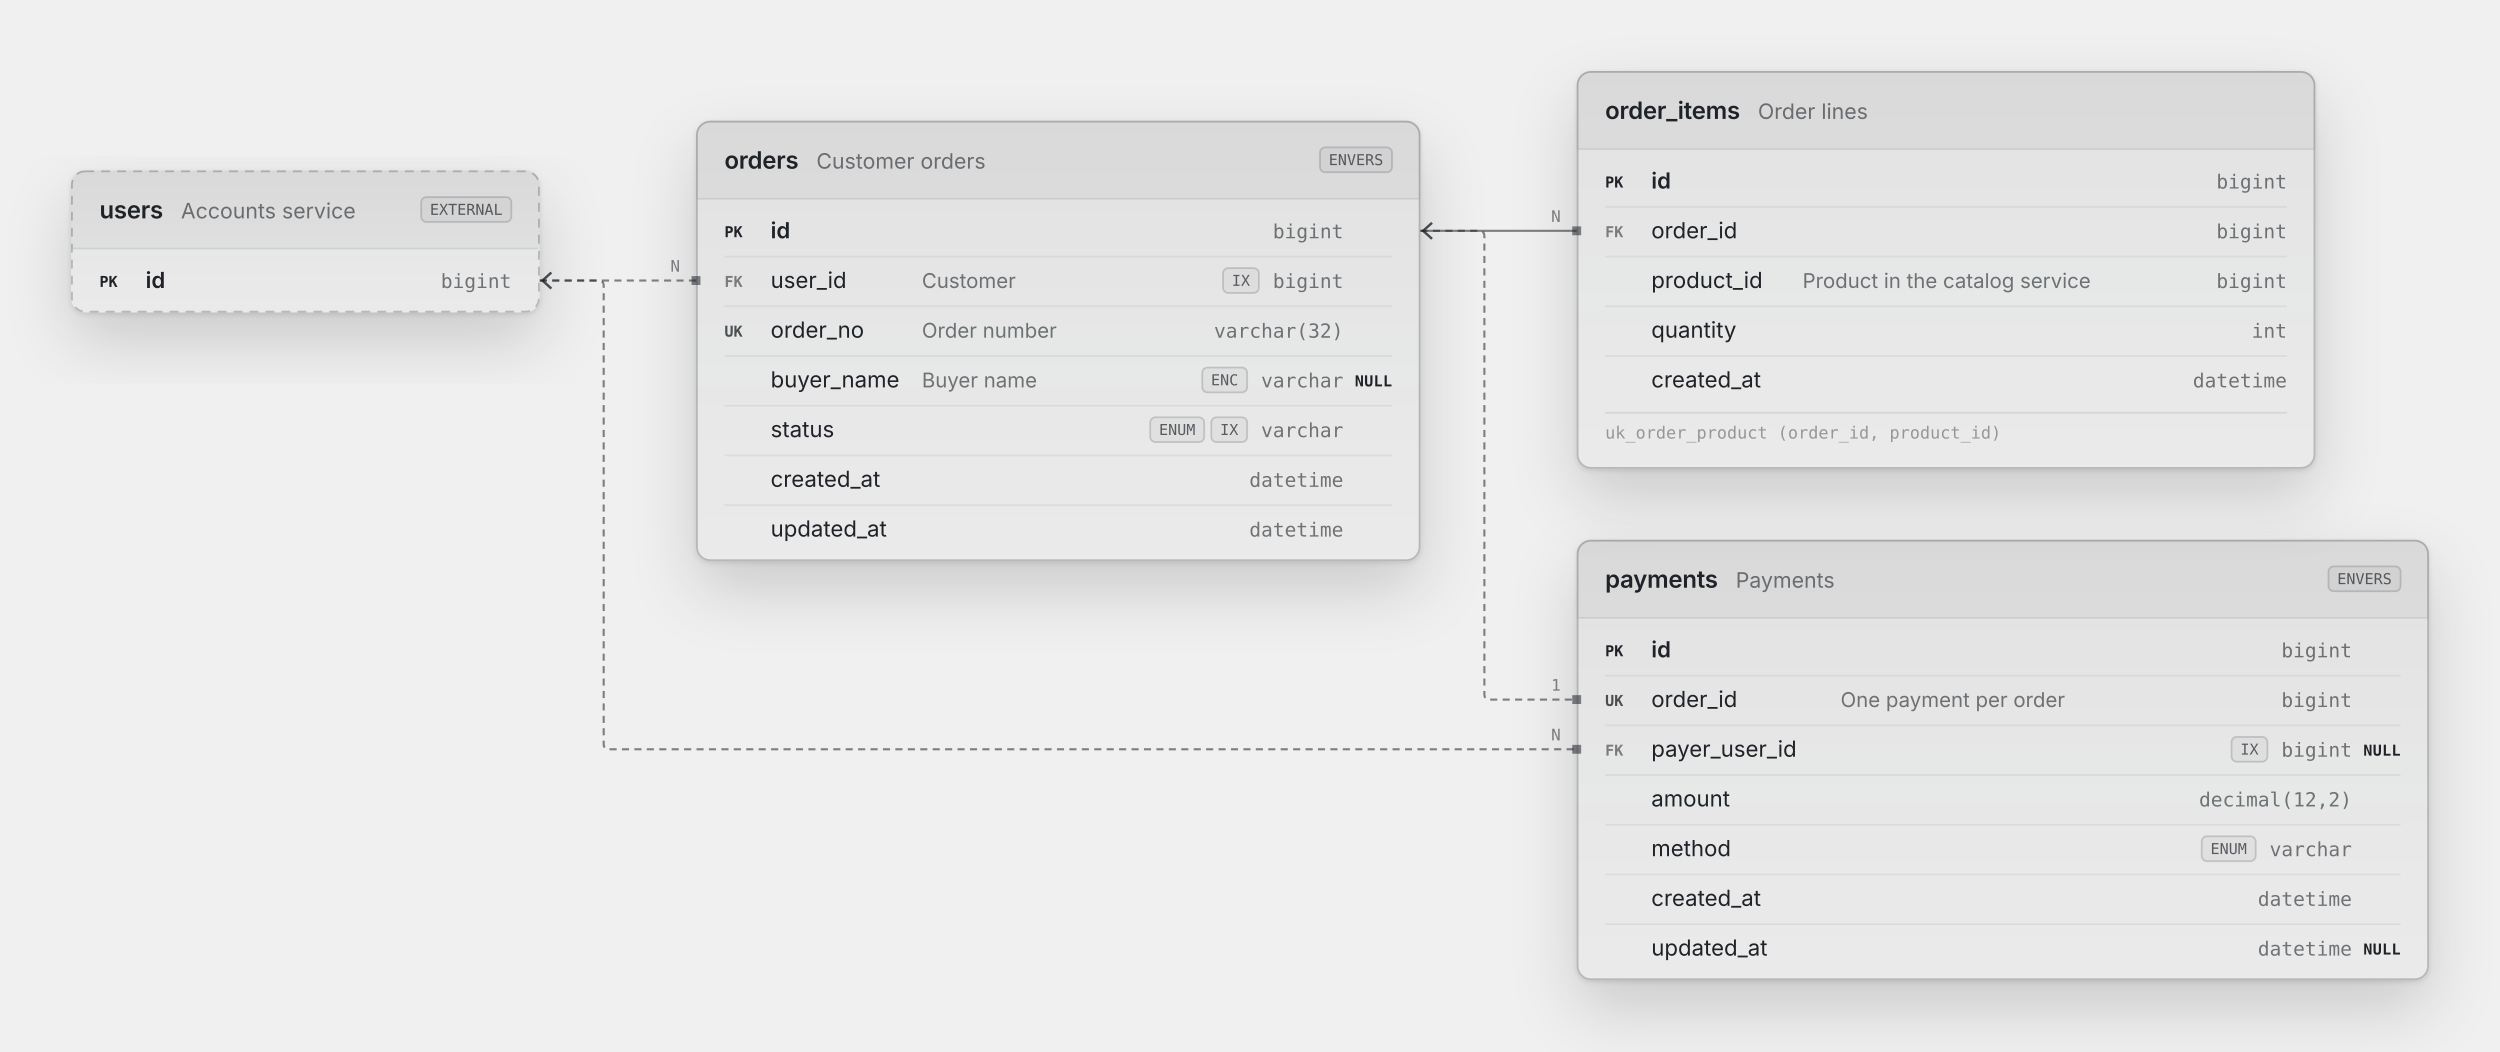
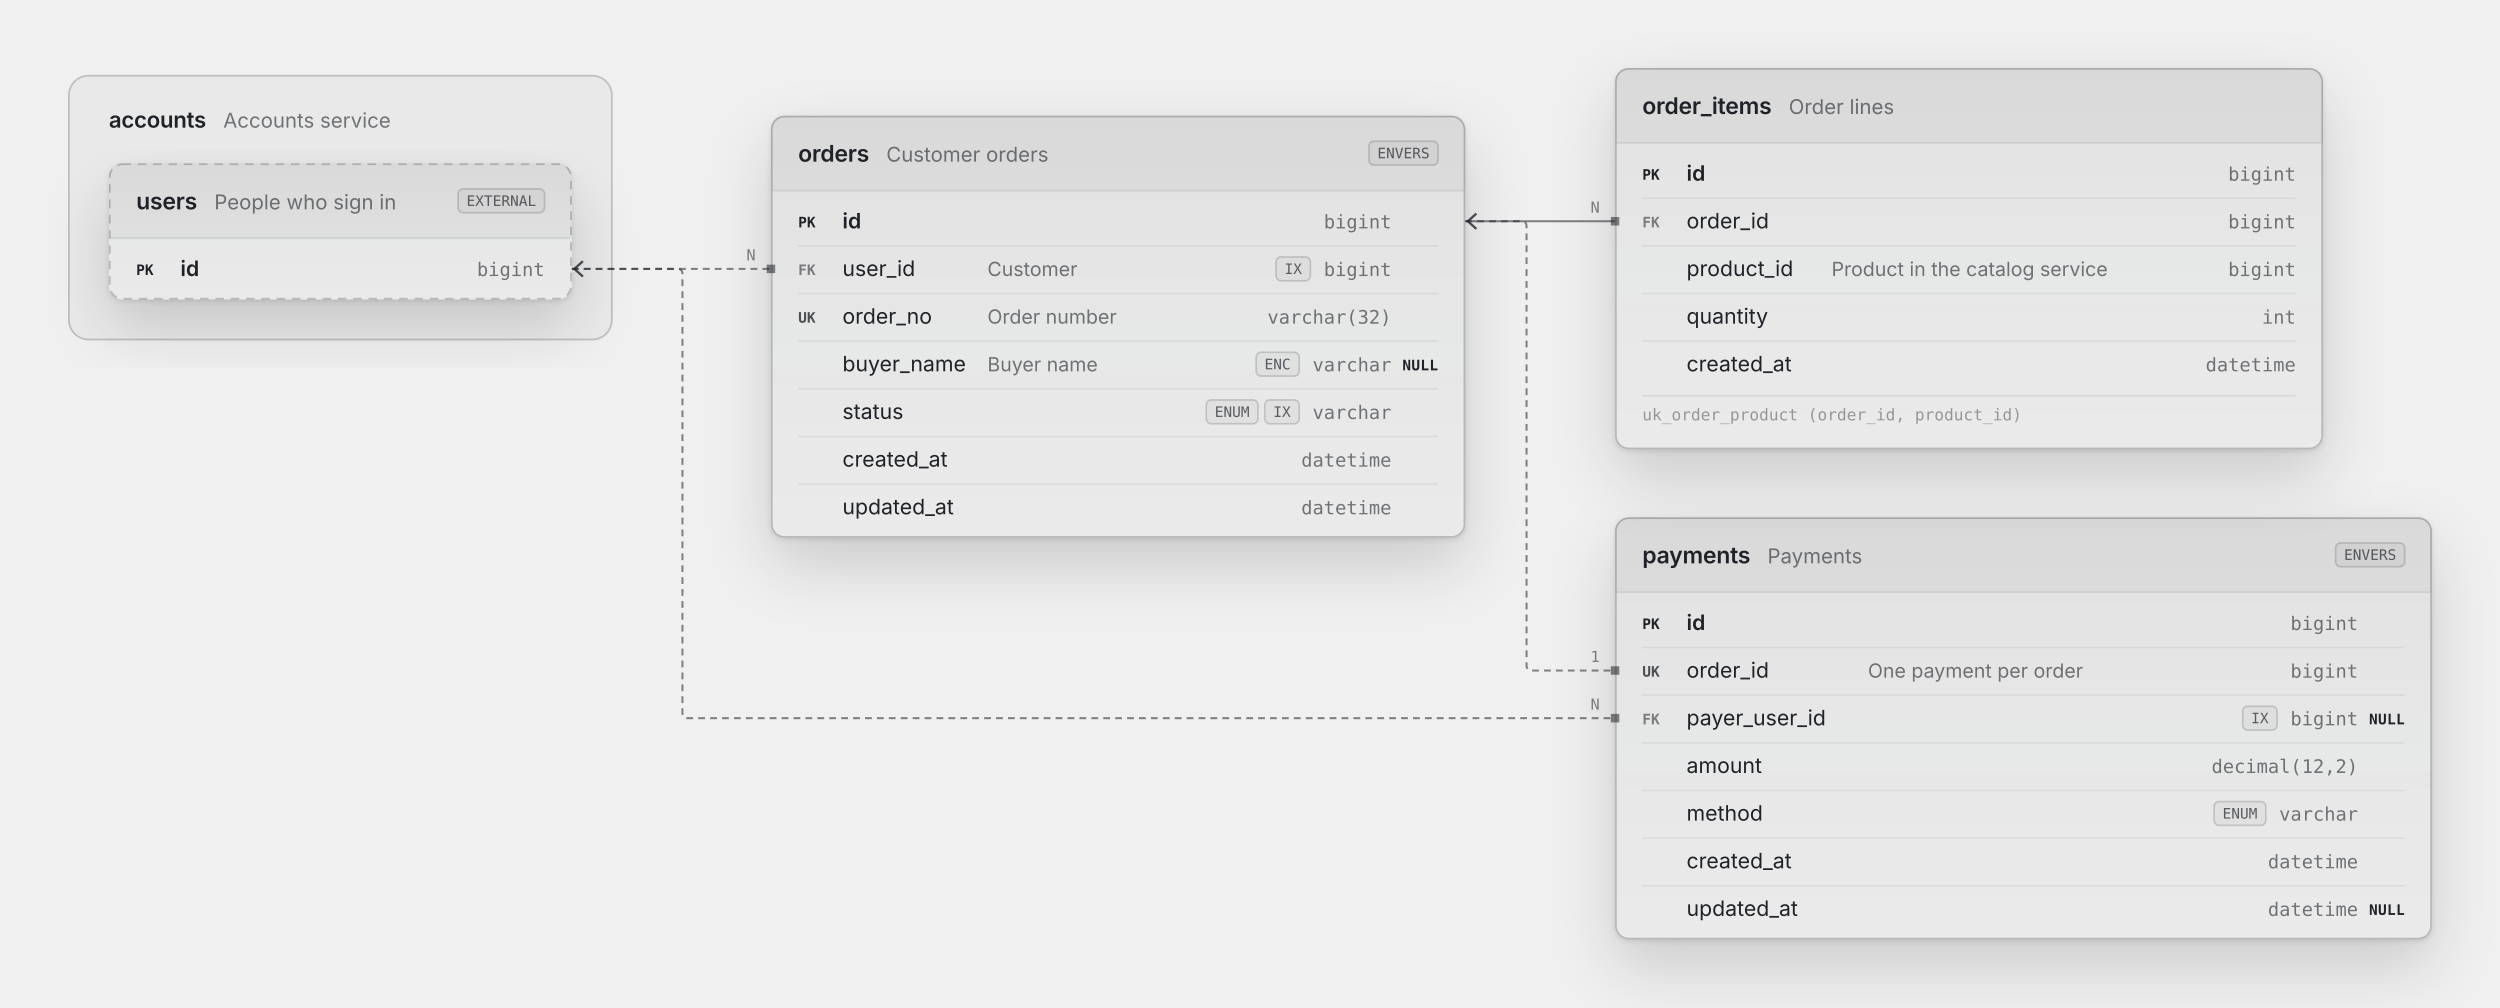
- <svg xmlns="http://www.w3.org/2000/svg" viewBox="0 0 1408 592" width="1408" height="592" class="rz rz-graphite" role="img" aria-label="ERD: users, orders, order_items, payments" font-family="-apple-system, BlinkMacSystemFont, 'SF Pro Text', 'Geist', 'Segoe UI', 'Apple SD Gothic Neo', 'Noto Sans KR', system-ui, sans-serif" font-size="12">
+ <svg xmlns="http://www.w3.org/2000/svg" viewBox="0 0 1469 592" width="1469" height="592" class="rz rz-graphite" role="img" aria-label="ERD: users, orders, order_items, payments" font-family="-apple-system, BlinkMacSystemFont, 'SF Pro Text', 'Geist', 'Segoe UI', 'Apple SD Gothic Neo', 'Noto Sans KR', system-ui, sans-serif" font-size="12">
  <style>.rz{color:#1f2328}@media (prefers-color-scheme:dark){.rz{color:#e6edf3}}</style>
  <defs>
    <linearGradient id="rz-wash" x1="0" y1="0" x2="0" y2="1">
      <stop offset="0" stop-color="currentColor" stop-opacity="0.07" />
      <stop offset="1" stop-color="currentColor" stop-opacity="0.025" />
    </linearGradient>
    <filter id="rz-shadow" x="-30%" y="-30%" width="160%" height="180%">
      <feGaussianBlur in="SourceAlpha" stdDeviation="18" />
      <feOffset dy="16" result="a" />
      <feFlood flood-color="#000000" flood-opacity="0.16" />
      <feComposite in2="a" operator="in" result="ambient" />
      <feGaussianBlur in="SourceAlpha" stdDeviation="1.5" />
      <feOffset dy="1" result="c" />
      <feFlood flood-color="#000000" flood-opacity="0.112" />
      <feComposite in2="c" operator="in" result="contact" />
      <feMerge>
        <feMergeNode in="ambient" />
        <feMergeNode in="contact" />
      </feMerge>
      <feComposite in2="SourceAlpha" operator="out" />
    </filter>
  </defs>
  <g class="rz-shadows">
-     <rect class="rz-s" data-t="users" x="40" y="96" width="264" height="80" rx="8" fill="currentColor" filter="url(#rz-shadow)" />
-     <rect class="rz-s" data-t="orders" x="392" y="68" width="408" height="248" rx="8" fill="currentColor" filter="url(#rz-shadow)" />
-     <rect class="rz-s" data-t="order_items" x="888" y="40" width="416" height="224" rx="8" fill="currentColor" filter="url(#rz-shadow)" />
-     <rect class="rz-s" data-t="payments" x="888" y="304" width="480" height="248" rx="8" fill="currentColor" filter="url(#rz-shadow)" />
+     <rect class="rz-s" data-t="users" x="64" y="96" width="272" height="80" rx="8" fill="currentColor" filter="url(#rz-shadow)" />
+     <rect class="rz-s" data-t="orders" x="453" y="68" width="408" height="248" rx="8" fill="currentColor" filter="url(#rz-shadow)" />
+     <rect class="rz-s" data-t="order_items" x="949" y="40" width="416" height="224" rx="8" fill="currentColor" filter="url(#rz-shadow)" />
+     <rect class="rz-s" data-t="payments" x="949" y="304" width="480" height="248" rx="8" fill="currentColor" filter="url(#rz-shadow)" />
+   </g>
+   <mask id="rz-areas" maskUnits="userSpaceOnUse">
+     <rect x="-1e5" y="-1e5" width="2e5" height="2e5" fill="white" />
+     <rect x="64" y="96" width="272" height="80" rx="8" fill="black" />
+     <rect x="453" y="68" width="408" height="248" rx="8" fill="black" />
+     <rect x="949" y="40" width="416" height="224" rx="8" fill="black" />
+     <rect x="949" y="304" width="480" height="248" rx="8" fill="black" />
+   </mask>
+   <g class="rz-groups">
+     <g class="rz-g" data-g="accounts">
+       <rect x="40" y="44" width="320" height="156" rx="12" fill="currentColor" fill-opacity="0.035" mask="url(#rz-areas)" />
+       <rect x="40.5" y="44.5" width="319" height="155" rx="11.5" fill="none" stroke="currentColor" stroke-opacity="0.22" />
+       <text x="64" y="75" font-size="13" font-weight="600" letter-spacing="-0.01em" fill="currentColor">accounts<tspan dx="10" font-size="12" font-weight="400" letter-spacing="0" fill="currentColor" fill-opacity="0.6">Accounts service</tspan>
+       </text>
+     </g>
  </g>
  <g class="rz-rels">
    <g class="rz-r" data-a="users" data-ac="id" data-b="orders" data-bc="user_id">
-       <path d="M304,158 L392,158" fill="none" stroke="currentColor" stroke-opacity="0.55" stroke-width="1.2" stroke-dasharray="4 3" />
-       <path d="M310.5,153.5 L305.5,158 L310.5,162.5" fill="none" stroke="currentColor" stroke-opacity="0.55" stroke-width="1.3" />
-       <rect x="389.5" y="155.5" width="5" height="5" fill="currentColor" fill-opacity="0.55" />
-       <text x="383" y="153" text-anchor="end" font-family="'SF Mono', 'Geist Mono', ui-monospace, Menlo, Consolas, monospace" font-size="9" fill="currentColor" fill-opacity="0.55">N</text>
+       <path d="M336,158 L453,158" fill="none" stroke="currentColor" stroke-opacity="0.55" stroke-width="1.2" stroke-dasharray="4 3" />
+       <path d="M342.5,153.5 L337.5,158 L342.5,162.5" fill="none" stroke="currentColor" stroke-opacity="0.55" stroke-width="1.3" />
+       <rect x="450.5" y="155.5" width="5" height="5" fill="currentColor" fill-opacity="0.55" />
+       <text x="444" y="153" text-anchor="end" font-family="'SF Mono', 'Geist Mono', ui-monospace, Menlo, Consolas, monospace" font-size="9" fill="currentColor" fill-opacity="0.55">N</text>
    </g>
    <g class="rz-r" data-a="orders" data-ac="id" data-b="order_items" data-bc="order_id">
-       <path d="M800,130 L888,130" fill="none" stroke="currentColor" stroke-opacity="0.55" stroke-width="1.2" />
-       <path d="M806.5,125.5 L801.5,130 L806.5,134.5" fill="none" stroke="currentColor" stroke-opacity="0.55" stroke-width="1.3" />
-       <rect x="885.5" y="127.5" width="5" height="5" fill="currentColor" fill-opacity="0.55" />
-       <text x="879" y="125" text-anchor="end" font-family="'SF Mono', 'Geist Mono', ui-monospace, Menlo, Consolas, monospace" font-size="9" fill="currentColor" fill-opacity="0.55">N</text>
+       <path d="M861,130 L949,130" fill="none" stroke="currentColor" stroke-opacity="0.55" stroke-width="1.2" />
+       <path d="M867.5,125.5 L862.5,130 L867.5,134.5" fill="none" stroke="currentColor" stroke-opacity="0.55" stroke-width="1.3" />
+       <rect x="946.5" y="127.5" width="5" height="5" fill="currentColor" fill-opacity="0.55" />
+       <text x="940" y="125" text-anchor="end" font-family="'SF Mono', 'Geist Mono', ui-monospace, Menlo, Consolas, monospace" font-size="9" fill="currentColor" fill-opacity="0.55">N</text>
    </g>
    <g class="rz-r" data-a="orders" data-ac="id" data-b="payments" data-bc="order_id">
-       <path d="M800,130 L833,130 Q836,130 836,133 L836,391 Q836,394 839,394 L888,394" fill="none" stroke="currentColor" stroke-opacity="0.55" stroke-width="1.2" stroke-dasharray="4 3" />
-       <path d="M806.5,125.5 L801.5,130 L806.5,134.5" fill="none" stroke="currentColor" stroke-opacity="0.55" stroke-width="1.3" />
-       <rect x="885.5" y="391.5" width="5" height="5" fill="currentColor" fill-opacity="0.55" />
-       <text x="879" y="389" text-anchor="end" font-family="'SF Mono', 'Geist Mono', ui-monospace, Menlo, Consolas, monospace" font-size="9" fill="currentColor" fill-opacity="0.55">1</text>
+       <path d="M861,130 L894,130 Q897,130 897,133 L897,391 Q897,394 900,394 L949,394" fill="none" stroke="currentColor" stroke-opacity="0.55" stroke-width="1.2" stroke-dasharray="4 3" />
+       <path d="M867.5,125.5 L862.5,130 L867.5,134.5" fill="none" stroke="currentColor" stroke-opacity="0.55" stroke-width="1.3" />
+       <rect x="946.5" y="391.5" width="5" height="5" fill="currentColor" fill-opacity="0.55" />
+       <text x="940" y="389" text-anchor="end" font-family="'SF Mono', 'Geist Mono', ui-monospace, Menlo, Consolas, monospace" font-size="9" fill="currentColor" fill-opacity="0.55">1</text>
    </g>
    <g class="rz-r" data-a="users" data-ac="id" data-b="payments" data-bc="payer_user_id">
-       <path d="M304,158 L337,158 Q340,158 340,161 L340,419 Q340,422 343,422 L888,422" fill="none" stroke="currentColor" stroke-opacity="0.55" stroke-width="1.2" stroke-dasharray="4 3" />
-       <path d="M310.5,153.5 L305.5,158 L310.5,162.5" fill="none" stroke="currentColor" stroke-opacity="0.55" stroke-width="1.3" />
-       <rect x="885.5" y="419.5" width="5" height="5" fill="currentColor" fill-opacity="0.55" />
-       <text x="879" y="417" text-anchor="end" font-family="'SF Mono', 'Geist Mono', ui-monospace, Menlo, Consolas, monospace" font-size="9" fill="currentColor" fill-opacity="0.55">N</text>
+       <path d="M336,158 L398,158 Q401,158 401,161 L401,419 Q401,422 404,422 L949,422" fill="none" stroke="currentColor" stroke-opacity="0.55" stroke-width="1.2" stroke-dasharray="4 3" />
+       <path d="M342.5,153.5 L337.5,158 L342.5,162.5" fill="none" stroke="currentColor" stroke-opacity="0.55" stroke-width="1.3" />
+       <rect x="946.5" y="419.5" width="5" height="5" fill="currentColor" fill-opacity="0.55" />
+       <text x="940" y="417" text-anchor="end" font-family="'SF Mono', 'Geist Mono', ui-monospace, Menlo, Consolas, monospace" font-size="9" fill="currentColor" fill-opacity="0.55">N</text>
    </g>
  </g>
  <g class="rz-tables">
-     <g class="rz-t" data-t="users" transform="translate(40,96)">
-       <rect width="264" height="80" rx="8" fill="url(#rz-wash)" />
-       <path d="M0,8 A8,8 0 0 1 8,0 H256 A8,8 0 0 1 264,8 V44 H0 Z" fill="currentColor" fill-opacity="0.04" />
-       <rect x="0.5" y="0.5" width="263" height="79" rx="7.5" fill="none" stroke="currentColor" stroke-opacity="0.25" stroke-dasharray="5 4" />
-       <g class="rz-head">
-         <path class="rz-hit" d="M0,8 A8,8 0 0 1 8,0 H256 A8,8 0 0 1 264,8 V44 H0 Z" fill="currentColor" fill-opacity="0" />
-         <text x="16" y="27" font-size="13.5" font-weight="600" letter-spacing="-0.01em" fill="currentColor">users<tspan dx="10" font-size="12" font-weight="400" letter-spacing="0" fill="currentColor" fill-opacity="0.6">Accounts service</tspan>
-         </text>
-         <g transform="translate(197.2,15)">
+     <g class="rz-t" data-t="users" transform="translate(64,96)">
+       <rect width="272" height="80" rx="8" fill="url(#rz-wash)" />
+       <path d="M0,8 A8,8 0 0 1 8,0 H264 A8,8 0 0 1 272,8 V44 H0 Z" fill="currentColor" fill-opacity="0.04" />
+       <rect x="0.5" y="0.5" width="271" height="79" rx="7.5" fill="none" stroke="currentColor" stroke-opacity="0.25" stroke-dasharray="5 4" />
+       <g class="rz-head">
+         <path class="rz-hit" d="M0,8 A8,8 0 0 1 8,0 H264 A8,8 0 0 1 272,8 V44 H0 Z" fill="currentColor" fill-opacity="0" />
+         <text x="16" y="27" font-size="13.5" font-weight="600" letter-spacing="-0.01em" fill="currentColor">users<tspan dx="10" font-size="12" font-weight="400" letter-spacing="0" fill="currentColor" fill-opacity="0.6">People who sign in</tspan>
+         </text>
+         <g transform="translate(205.2,15)">
          <rect width="50.8" height="14" rx="3" fill="currentColor" fill-opacity="0.04" stroke="currentColor" stroke-opacity="0.18" />
          <text x="25.4" y="10" text-anchor="middle" font-family="'SF Mono', 'Geist Mono', ui-monospace, Menlo, Consolas, monospace" font-size="8.5" font-weight="500" fill="currentColor" fill-opacity="0.7">EXTERNAL</text>
        </g>
      </g>
-       <rect x="1" y="43.5" width="262" height="1" fill="currentColor" fill-opacity="0.09" />
-       <g class="rz-c" data-c="id">
-         <rect class="rz-hit" x="1" y="48" width="262" height="28" fill="currentColor" fill-opacity="0" />
-         <text x="16" y="65.6" font-family="'SF Mono', 'Geist Mono', ui-monospace, Menlo, Consolas, monospace" font-size="8.5" font-weight="600" fill="currentColor">PK</text>
-         <text x="42" y="66.2" font-size="12.5" fill="currentColor" font-weight="600">id</text>
-         <text x="248" y="66.2" text-anchor="end" font-family="'SF Mono', 'Geist Mono', ui-monospace, Menlo, Consolas, monospace" font-size="11" fill="currentColor" fill-opacity="0.6">bigint</text>
-       </g>
-     </g>
-     <g class="rz-t" data-t="orders" transform="translate(392,68)">
+       <rect x="1" y="43.5" width="270" height="1" fill="currentColor" fill-opacity="0.09" />
+       <g class="rz-c" data-c="id">
+         <rect class="rz-hit" x="1" y="48" width="270" height="28" fill="currentColor" fill-opacity="0" />
+         <text x="16" y="65.6" font-family="'SF Mono', 'Geist Mono', ui-monospace, Menlo, Consolas, monospace" font-size="8.5" font-weight="600" fill="currentColor">PK</text>
+         <text x="42" y="66.2" font-size="12.5" fill="currentColor" font-weight="600">id</text>
+         <text x="256" y="66.2" text-anchor="end" font-family="'SF Mono', 'Geist Mono', ui-monospace, Menlo, Consolas, monospace" font-size="11" fill="currentColor" fill-opacity="0.6">bigint</text>
+       </g>
+     </g>
+     <g class="rz-t" data-t="orders" transform="translate(453,68)">
      <rect width="408" height="248" rx="8" fill="url(#rz-wash)" />
      <path d="M0,8 A8,8 0 0 1 8,0 H400 A8,8 0 0 1 408,8 V44 H0 Z" fill="currentColor" fill-opacity="0.04" />
      <rect x="0.5" y="0.5" width="407" height="247" rx="7.5" fill="none" stroke="currentColor" stroke-opacity="0.25" />
      <g class="rz-head">
        <path class="rz-hit" d="M0,8 A8,8 0 0 1 8,0 H400 A8,8 0 0 1 408,8 V44 H0 Z" fill="currentColor" fill-opacity="0" />
        <text x="16" y="27" font-size="13.5" font-weight="600" letter-spacing="-0.01em" fill="currentColor">orders<tspan dx="10" font-size="12" font-weight="400" letter-spacing="0" fill="currentColor" fill-opacity="0.6">Customer orders</tspan>
        </text>
        <g transform="translate(351.4,15)">
          <rect width="40.6" height="14" rx="3" fill="currentColor" fill-opacity="0.04" stroke="currentColor" stroke-opacity="0.18" />
          <text x="20.3" y="10" text-anchor="middle" font-family="'SF Mono', 'Geist Mono', ui-monospace, Menlo, Consolas, monospace" font-size="8.5" font-weight="500" fill="currentColor" fill-opacity="0.7">ENVERS</text>
        </g>
      </g>
      <rect x="1" y="43.5" width="406" height="1" fill="currentColor" fill-opacity="0.09" />
      <g class="rz-c" data-c="id">
        <rect class="rz-hit" x="1" y="48" width="406" height="28" fill="currentColor" fill-opacity="0" />
        <text x="16" y="65.6" font-family="'SF Mono', 'Geist Mono', ui-monospace, Menlo, Consolas, monospace" font-size="8.5" font-weight="600" fill="currentColor">PK</text>
        <text x="42" y="66.2" font-size="12.5" fill="currentColor" font-weight="600">id</text>
        <text x="364.6" y="66.2" text-anchor="end" font-family="'SF Mono', 'Geist Mono', ui-monospace, Menlo, Consolas, monospace" font-size="11" fill="currentColor" fill-opacity="0.6">bigint</text>
      </g>
      <g class="rz-c" data-c="user_id">
        <rect class="rz-hit" x="1" y="76" width="406" height="28" fill="currentColor" fill-opacity="0" />
        <rect x="16" y="76" width="376" height="1" fill="currentColor" fill-opacity="0.09" opacity=".7" />
        <text x="16" y="93.6" font-family="'SF Mono', 'Geist Mono', ui-monospace, Menlo, Consolas, monospace" font-size="8.5" font-weight="600" fill="currentColor" fill-opacity="0.55">FK</text>
        <text x="42" y="94.2" font-size="12.5" fill="currentColor">user_id</text>
        <text x="127.2" y="94.2" font-size="11.5" fill="currentColor" fill-opacity="0.6">Customer</text>
        <text x="364.6" y="94.2" text-anchor="end" font-family="'SF Mono', 'Geist Mono', ui-monospace, Menlo, Consolas, monospace" font-size="11" fill="currentColor" fill-opacity="0.6">bigint</text>
        <g transform="translate(296.8,83)">
          <rect width="20.2" height="14" rx="3" fill="currentColor" fill-opacity="0.04" stroke="currentColor" stroke-opacity="0.18" />
          <text x="10.1" y="10" text-anchor="middle" font-family="'SF Mono', 'Geist Mono', ui-monospace, Menlo, Consolas, monospace" font-size="8.5" font-weight="500" fill="currentColor" fill-opacity="0.7">IX</text>
        </g>
      </g>
      <g class="rz-c" data-c="order_no">
        <rect class="rz-hit" x="1" y="104" width="406" height="28" fill="currentColor" fill-opacity="0" />
        <rect x="16" y="104" width="376" height="1" fill="currentColor" fill-opacity="0.09" opacity=".7" />
        <text x="16" y="121.6" font-family="'SF Mono', 'Geist Mono', ui-monospace, Menlo, Consolas, monospace" font-size="8.5" font-weight="600" fill="currentColor" fill-opacity="0.78">UK</text>
        <text x="42" y="122.2" font-size="12.5" fill="currentColor">order_no</text>
        <text x="127.2" y="122.2" font-size="11.5" fill="currentColor" fill-opacity="0.6">Order number</text>
        <text x="364.6" y="122.2" text-anchor="end" font-family="'SF Mono', 'Geist Mono', ui-monospace, Menlo, Consolas, monospace" font-size="11" fill="currentColor" fill-opacity="0.6">varchar(32)</text>
      </g>
      <g class="rz-c" data-c="buyer_name">
        <rect class="rz-hit" x="1" y="132" width="406" height="28" fill="currentColor" fill-opacity="0" />
        <rect x="16" y="132" width="376" height="1" fill="currentColor" fill-opacity="0.09" opacity=".7" />
        <text x="42" y="150.2" font-size="12.5" fill="currentColor">buyer_name</text>
        <text x="127.2" y="150.2" font-size="11.5" fill="currentColor" fill-opacity="0.6">Buyer name</text>
        <text x="364.6" y="150.2" text-anchor="end" font-family="'SF Mono', 'Geist Mono', ui-monospace, Menlo, Consolas, monospace" font-size="11" fill="currentColor" fill-opacity="0.6">varchar</text>
        <text x="392" y="149.6" text-anchor="end" font-family="'SF Mono', 'Geist Mono', ui-monospace, Menlo, Consolas, monospace" font-size="8.5" font-weight="600" letter-spacing="0.02em" fill="currentColor">NULL</text>
        <g transform="translate(285.1,139)">
          <rect width="25.3" height="14" rx="3" fill="currentColor" fill-opacity="0.04" stroke="currentColor" stroke-opacity="0.18" />
          <text x="12.6" y="10" text-anchor="middle" font-family="'SF Mono', 'Geist Mono', ui-monospace, Menlo, Consolas, monospace" font-size="8.5" font-weight="500" fill="currentColor" fill-opacity="0.7">ENC</text>
        </g>
      </g>
      <g class="rz-c" data-c="status">
        <rect class="rz-hit" x="1" y="160" width="406" height="28" fill="currentColor" fill-opacity="0" />
        <rect x="16" y="160" width="376" height="1" fill="currentColor" fill-opacity="0.09" opacity=".7" />
        <text x="42" y="178.2" font-size="12.5" fill="currentColor">status</text>
        <text x="364.6" y="178.2" text-anchor="end" font-family="'SF Mono', 'Geist Mono', ui-monospace, Menlo, Consolas, monospace" font-size="11" fill="currentColor" fill-opacity="0.6">varchar</text>
        <g transform="translate(290.2,167)">
          <rect width="20.2" height="14" rx="3" fill="currentColor" fill-opacity="0.04" stroke="currentColor" stroke-opacity="0.18" />
          <text x="10.1" y="10" text-anchor="middle" font-family="'SF Mono', 'Geist Mono', ui-monospace, Menlo, Consolas, monospace" font-size="8.5" font-weight="500" fill="currentColor" fill-opacity="0.7">IX</text>
        </g>
        <g transform="translate(255.8,167)">
          <rect width="30.4" height="14" rx="3" fill="currentColor" fill-opacity="0.04" stroke="currentColor" stroke-opacity="0.18" />
          <text x="15.2" y="10" text-anchor="middle" font-family="'SF Mono', 'Geist Mono', ui-monospace, Menlo, Consolas, monospace" font-size="8.5" font-weight="500" fill="currentColor" fill-opacity="0.7">ENUM</text>
        </g>
      </g>
      <g class="rz-c" data-c="created_at">
        <rect class="rz-hit" x="1" y="188" width="406" height="28" fill="currentColor" fill-opacity="0" />
        <rect x="16" y="188" width="376" height="1" fill="currentColor" fill-opacity="0.09" opacity=".7" />
        <text x="42" y="206.2" font-size="12.5" fill="currentColor">created_at</text>
        <text x="364.6" y="206.2" text-anchor="end" font-family="'SF Mono', 'Geist Mono', ui-monospace, Menlo, Consolas, monospace" font-size="11" fill="currentColor" fill-opacity="0.6">datetime</text>
      </g>
      <g class="rz-c" data-c="updated_at">
        <rect class="rz-hit" x="1" y="216" width="406" height="28" fill="currentColor" fill-opacity="0" />
        <rect x="16" y="216" width="376" height="1" fill="currentColor" fill-opacity="0.09" opacity=".7" />
        <text x="42" y="234.2" font-size="12.5" fill="currentColor">updated_at</text>
        <text x="364.6" y="234.2" text-anchor="end" font-family="'SF Mono', 'Geist Mono', ui-monospace, Menlo, Consolas, monospace" font-size="11" fill="currentColor" fill-opacity="0.6">datetime</text>
      </g>
    </g>
-     <g class="rz-t" data-t="order_items" transform="translate(888,40)">
+     <g class="rz-t" data-t="order_items" transform="translate(949,40)">
      <rect width="416" height="224" rx="8" fill="url(#rz-wash)" />
      <path d="M0,8 A8,8 0 0 1 8,0 H408 A8,8 0 0 1 416,8 V44 H0 Z" fill="currentColor" fill-opacity="0.04" />
      <rect x="0.5" y="0.5" width="415" height="223" rx="7.5" fill="none" stroke="currentColor" stroke-opacity="0.25" />
      <g class="rz-head">
        <path class="rz-hit" d="M0,8 A8,8 0 0 1 8,0 H408 A8,8 0 0 1 416,8 V44 H0 Z" fill="currentColor" fill-opacity="0" />
        <text x="16" y="27" font-size="13.5" font-weight="600" letter-spacing="-0.01em" fill="currentColor">order_items<tspan dx="10" font-size="12" font-weight="400" letter-spacing="0" fill="currentColor" fill-opacity="0.6">Order lines</tspan>
        </text>
      </g>
      <rect x="1" y="43.5" width="414" height="1" fill="currentColor" fill-opacity="0.09" />
      <g class="rz-c" data-c="id">
        <rect class="rz-hit" x="1" y="48" width="414" height="28" fill="currentColor" fill-opacity="0" />
        <text x="16" y="65.6" font-family="'SF Mono', 'Geist Mono', ui-monospace, Menlo, Consolas, monospace" font-size="8.5" font-weight="600" fill="currentColor">PK</text>
        <text x="42" y="66.2" font-size="12.5" fill="currentColor" font-weight="600">id</text>
        <text x="400" y="66.2" text-anchor="end" font-family="'SF Mono', 'Geist Mono', ui-monospace, Menlo, Consolas, monospace" font-size="11" fill="currentColor" fill-opacity="0.6">bigint</text>
      </g>
      <g class="rz-c" data-c="order_id">
        <rect class="rz-hit" x="1" y="76" width="414" height="28" fill="currentColor" fill-opacity="0" />
        <rect x="16" y="76" width="384" height="1" fill="currentColor" fill-opacity="0.09" opacity=".7" />
        <text x="16" y="93.6" font-family="'SF Mono', 'Geist Mono', ui-monospace, Menlo, Consolas, monospace" font-size="8.5" font-weight="600" fill="currentColor" fill-opacity="0.55">FK</text>
        <text x="42" y="94.2" font-size="12.5" fill="currentColor">order_id</text>
        <text x="400" y="94.2" text-anchor="end" font-family="'SF Mono', 'Geist Mono', ui-monospace, Menlo, Consolas, monospace" font-size="11" fill="currentColor" fill-opacity="0.6">bigint</text>
      </g>
      <g class="rz-c" data-c="product_id">
        <rect class="rz-hit" x="1" y="104" width="414" height="28" fill="currentColor" fill-opacity="0" />
        <rect x="16" y="104" width="384" height="1" fill="currentColor" fill-opacity="0.09" opacity=".7" />
        <text x="42" y="122.2" font-size="12.5" fill="currentColor">product_id</text>
        <text x="127.2" y="122.2" font-size="11.5" fill="currentColor" fill-opacity="0.6">Product in the catalog service</text>
        <text x="400" y="122.2" text-anchor="end" font-family="'SF Mono', 'Geist Mono', ui-monospace, Menlo, Consolas, monospace" font-size="11" fill="currentColor" fill-opacity="0.6">bigint</text>
      </g>
      <g class="rz-c" data-c="quantity">
        <rect class="rz-hit" x="1" y="132" width="414" height="28" fill="currentColor" fill-opacity="0" />
        <rect x="16" y="132" width="384" height="1" fill="currentColor" fill-opacity="0.09" opacity=".7" />
        <text x="42" y="150.2" font-size="12.5" fill="currentColor">quantity</text>
        <text x="400" y="150.2" text-anchor="end" font-family="'SF Mono', 'Geist Mono', ui-monospace, Menlo, Consolas, monospace" font-size="11" fill="currentColor" fill-opacity="0.6">int</text>
      </g>
      <g class="rz-c" data-c="created_at">
        <rect class="rz-hit" x="1" y="160" width="414" height="28" fill="currentColor" fill-opacity="0" />
        <rect x="16" y="160" width="384" height="1" fill="currentColor" fill-opacity="0.09" opacity=".7" />
        <text x="42" y="178.2" font-size="12.5" fill="currentColor">created_at</text>
        <text x="400" y="178.2" text-anchor="end" font-family="'SF Mono', 'Geist Mono', ui-monospace, Menlo, Consolas, monospace" font-size="11" fill="currentColor" fill-opacity="0.6">datetime</text>
      </g>
      <rect x="16" y="192" width="384" height="1" fill="currentColor" fill-opacity="0.09" />
      <text x="16" y="207" font-family="'SF Mono', 'Geist Mono', ui-monospace, Menlo, Consolas, monospace" font-size="9.5" fill="currentColor" fill-opacity="0.42">uk_order_product (order_id, product_id)</text>
    </g>
-     <g class="rz-t" data-t="payments" transform="translate(888,304)">
+     <g class="rz-t" data-t="payments" transform="translate(949,304)">
      <rect width="480" height="248" rx="8" fill="url(#rz-wash)" />
      <path d="M0,8 A8,8 0 0 1 8,0 H472 A8,8 0 0 1 480,8 V44 H0 Z" fill="currentColor" fill-opacity="0.04" />
      <rect x="0.5" y="0.5" width="479" height="247" rx="7.5" fill="none" stroke="currentColor" stroke-opacity="0.25" />
      <g class="rz-head">
        <path class="rz-hit" d="M0,8 A8,8 0 0 1 8,0 H472 A8,8 0 0 1 480,8 V44 H0 Z" fill="currentColor" fill-opacity="0" />
        <text x="16" y="27" font-size="13.5" font-weight="600" letter-spacing="-0.01em" fill="currentColor">payments<tspan dx="10" font-size="12" font-weight="400" letter-spacing="0" fill="currentColor" fill-opacity="0.6">Payments</tspan>
        </text>
        <g transform="translate(423.4,15)">
          <rect width="40.6" height="14" rx="3" fill="currentColor" fill-opacity="0.04" stroke="currentColor" stroke-opacity="0.18" />
          <text x="20.3" y="10" text-anchor="middle" font-family="'SF Mono', 'Geist Mono', ui-monospace, Menlo, Consolas, monospace" font-size="8.5" font-weight="500" fill="currentColor" fill-opacity="0.7">ENVERS</text>
        </g>
      </g>
      <rect x="1" y="43.5" width="478" height="1" fill="currentColor" fill-opacity="0.09" />
      <g class="rz-c" data-c="id">
        <rect class="rz-hit" x="1" y="48" width="478" height="28" fill="currentColor" fill-opacity="0" />
        <text x="16" y="65.6" font-family="'SF Mono', 'Geist Mono', ui-monospace, Menlo, Consolas, monospace" font-size="8.5" font-weight="600" fill="currentColor">PK</text>
        <text x="42" y="66.2" font-size="12.5" fill="currentColor" font-weight="600">id</text>
        <text x="436.6" y="66.2" text-anchor="end" font-family="'SF Mono', 'Geist Mono', ui-monospace, Menlo, Consolas, monospace" font-size="11" fill="currentColor" fill-opacity="0.6">bigint</text>
      </g>
      <g class="rz-c" data-c="order_id">
        <rect class="rz-hit" x="1" y="76" width="478" height="28" fill="currentColor" fill-opacity="0" />
        <rect x="16" y="76" width="448" height="1" fill="currentColor" fill-opacity="0.09" opacity=".7" />
        <text x="16" y="93.6" font-family="'SF Mono', 'Geist Mono', ui-monospace, Menlo, Consolas, monospace" font-size="8.5" font-weight="600" fill="currentColor" fill-opacity="0.78">UK</text>
        <text x="42" y="94.2" font-size="12.5" fill="currentColor">order_id</text>
        <text x="148.6" y="94.2" font-size="11.5" fill="currentColor" fill-opacity="0.6">One payment per order</text>
        <text x="436.6" y="94.2" text-anchor="end" font-family="'SF Mono', 'Geist Mono', ui-monospace, Menlo, Consolas, monospace" font-size="11" fill="currentColor" fill-opacity="0.6">bigint</text>
      </g>
      <g class="rz-c" data-c="payer_user_id">
        <rect class="rz-hit" x="1" y="104" width="478" height="28" fill="currentColor" fill-opacity="0" />
        <rect x="16" y="104" width="448" height="1" fill="currentColor" fill-opacity="0.09" opacity=".7" />
        <text x="16" y="121.6" font-family="'SF Mono', 'Geist Mono', ui-monospace, Menlo, Consolas, monospace" font-size="8.5" font-weight="600" fill="currentColor" fill-opacity="0.55">FK</text>
        <text x="42" y="122.2" font-size="12.5" fill="currentColor">payer_user_id</text>
        <text x="436.6" y="122.2" text-anchor="end" font-family="'SF Mono', 'Geist Mono', ui-monospace, Menlo, Consolas, monospace" font-size="11" fill="currentColor" fill-opacity="0.6">bigint</text>
        <text x="464" y="121.6" text-anchor="end" font-family="'SF Mono', 'Geist Mono', ui-monospace, Menlo, Consolas, monospace" font-size="8.5" font-weight="600" letter-spacing="0.02em" fill="currentColor">NULL</text>
        <g transform="translate(368.8,111)">
          <rect width="20.2" height="14" rx="3" fill="currentColor" fill-opacity="0.04" stroke="currentColor" stroke-opacity="0.18" />
          <text x="10.1" y="10" text-anchor="middle" font-family="'SF Mono', 'Geist Mono', ui-monospace, Menlo, Consolas, monospace" font-size="8.5" font-weight="500" fill="currentColor" fill-opacity="0.7">IX</text>
        </g>
      </g>
      <g class="rz-c" data-c="amount">
        <rect class="rz-hit" x="1" y="132" width="478" height="28" fill="currentColor" fill-opacity="0" />
        <rect x="16" y="132" width="448" height="1" fill="currentColor" fill-opacity="0.09" opacity=".7" />
        <text x="42" y="150.2" font-size="12.5" fill="currentColor">amount</text>
        <text x="436.6" y="150.2" text-anchor="end" font-family="'SF Mono', 'Geist Mono', ui-monospace, Menlo, Consolas, monospace" font-size="11" fill="currentColor" fill-opacity="0.6">decimal(12,2)</text>
      </g>
      <g class="rz-c" data-c="method">
        <rect class="rz-hit" x="1" y="160" width="478" height="28" fill="currentColor" fill-opacity="0" />
        <rect x="16" y="160" width="448" height="1" fill="currentColor" fill-opacity="0.09" opacity=".7" />
        <text x="42" y="178.2" font-size="12.5" fill="currentColor">method</text>
        <text x="436.6" y="178.2" text-anchor="end" font-family="'SF Mono', 'Geist Mono', ui-monospace, Menlo, Consolas, monospace" font-size="11" fill="currentColor" fill-opacity="0.6">varchar</text>
        <g transform="translate(352,167)">
          <rect width="30.4" height="14" rx="3" fill="currentColor" fill-opacity="0.04" stroke="currentColor" stroke-opacity="0.18" />
          <text x="15.2" y="10" text-anchor="middle" font-family="'SF Mono', 'Geist Mono', ui-monospace, Menlo, Consolas, monospace" font-size="8.5" font-weight="500" fill="currentColor" fill-opacity="0.7">ENUM</text>
        </g>
      </g>
      <g class="rz-c" data-c="created_at">
        <rect class="rz-hit" x="1" y="188" width="478" height="28" fill="currentColor" fill-opacity="0" />
        <rect x="16" y="188" width="448" height="1" fill="currentColor" fill-opacity="0.09" opacity=".7" />
        <text x="42" y="206.2" font-size="12.5" fill="currentColor">created_at</text>
        <text x="436.6" y="206.2" text-anchor="end" font-family="'SF Mono', 'Geist Mono', ui-monospace, Menlo, Consolas, monospace" font-size="11" fill="currentColor" fill-opacity="0.6">datetime</text>
      </g>
      <g class="rz-c" data-c="updated_at">
        <rect class="rz-hit" x="1" y="216" width="478" height="28" fill="currentColor" fill-opacity="0" />
        <rect x="16" y="216" width="448" height="1" fill="currentColor" fill-opacity="0.09" opacity=".7" />
        <text x="42" y="234.2" font-size="12.5" fill="currentColor">updated_at</text>
        <text x="436.6" y="234.2" text-anchor="end" font-family="'SF Mono', 'Geist Mono', ui-monospace, Menlo, Consolas, monospace" font-size="11" fill="currentColor" fill-opacity="0.6">datetime</text>
        <text x="464" y="233.6" text-anchor="end" font-family="'SF Mono', 'Geist Mono', ui-monospace, Menlo, Consolas, monospace" font-size="8.5" font-weight="600" letter-spacing="0.02em" fill="currentColor">NULL</text>
      </g>
    </g>
  </g>
</svg>
